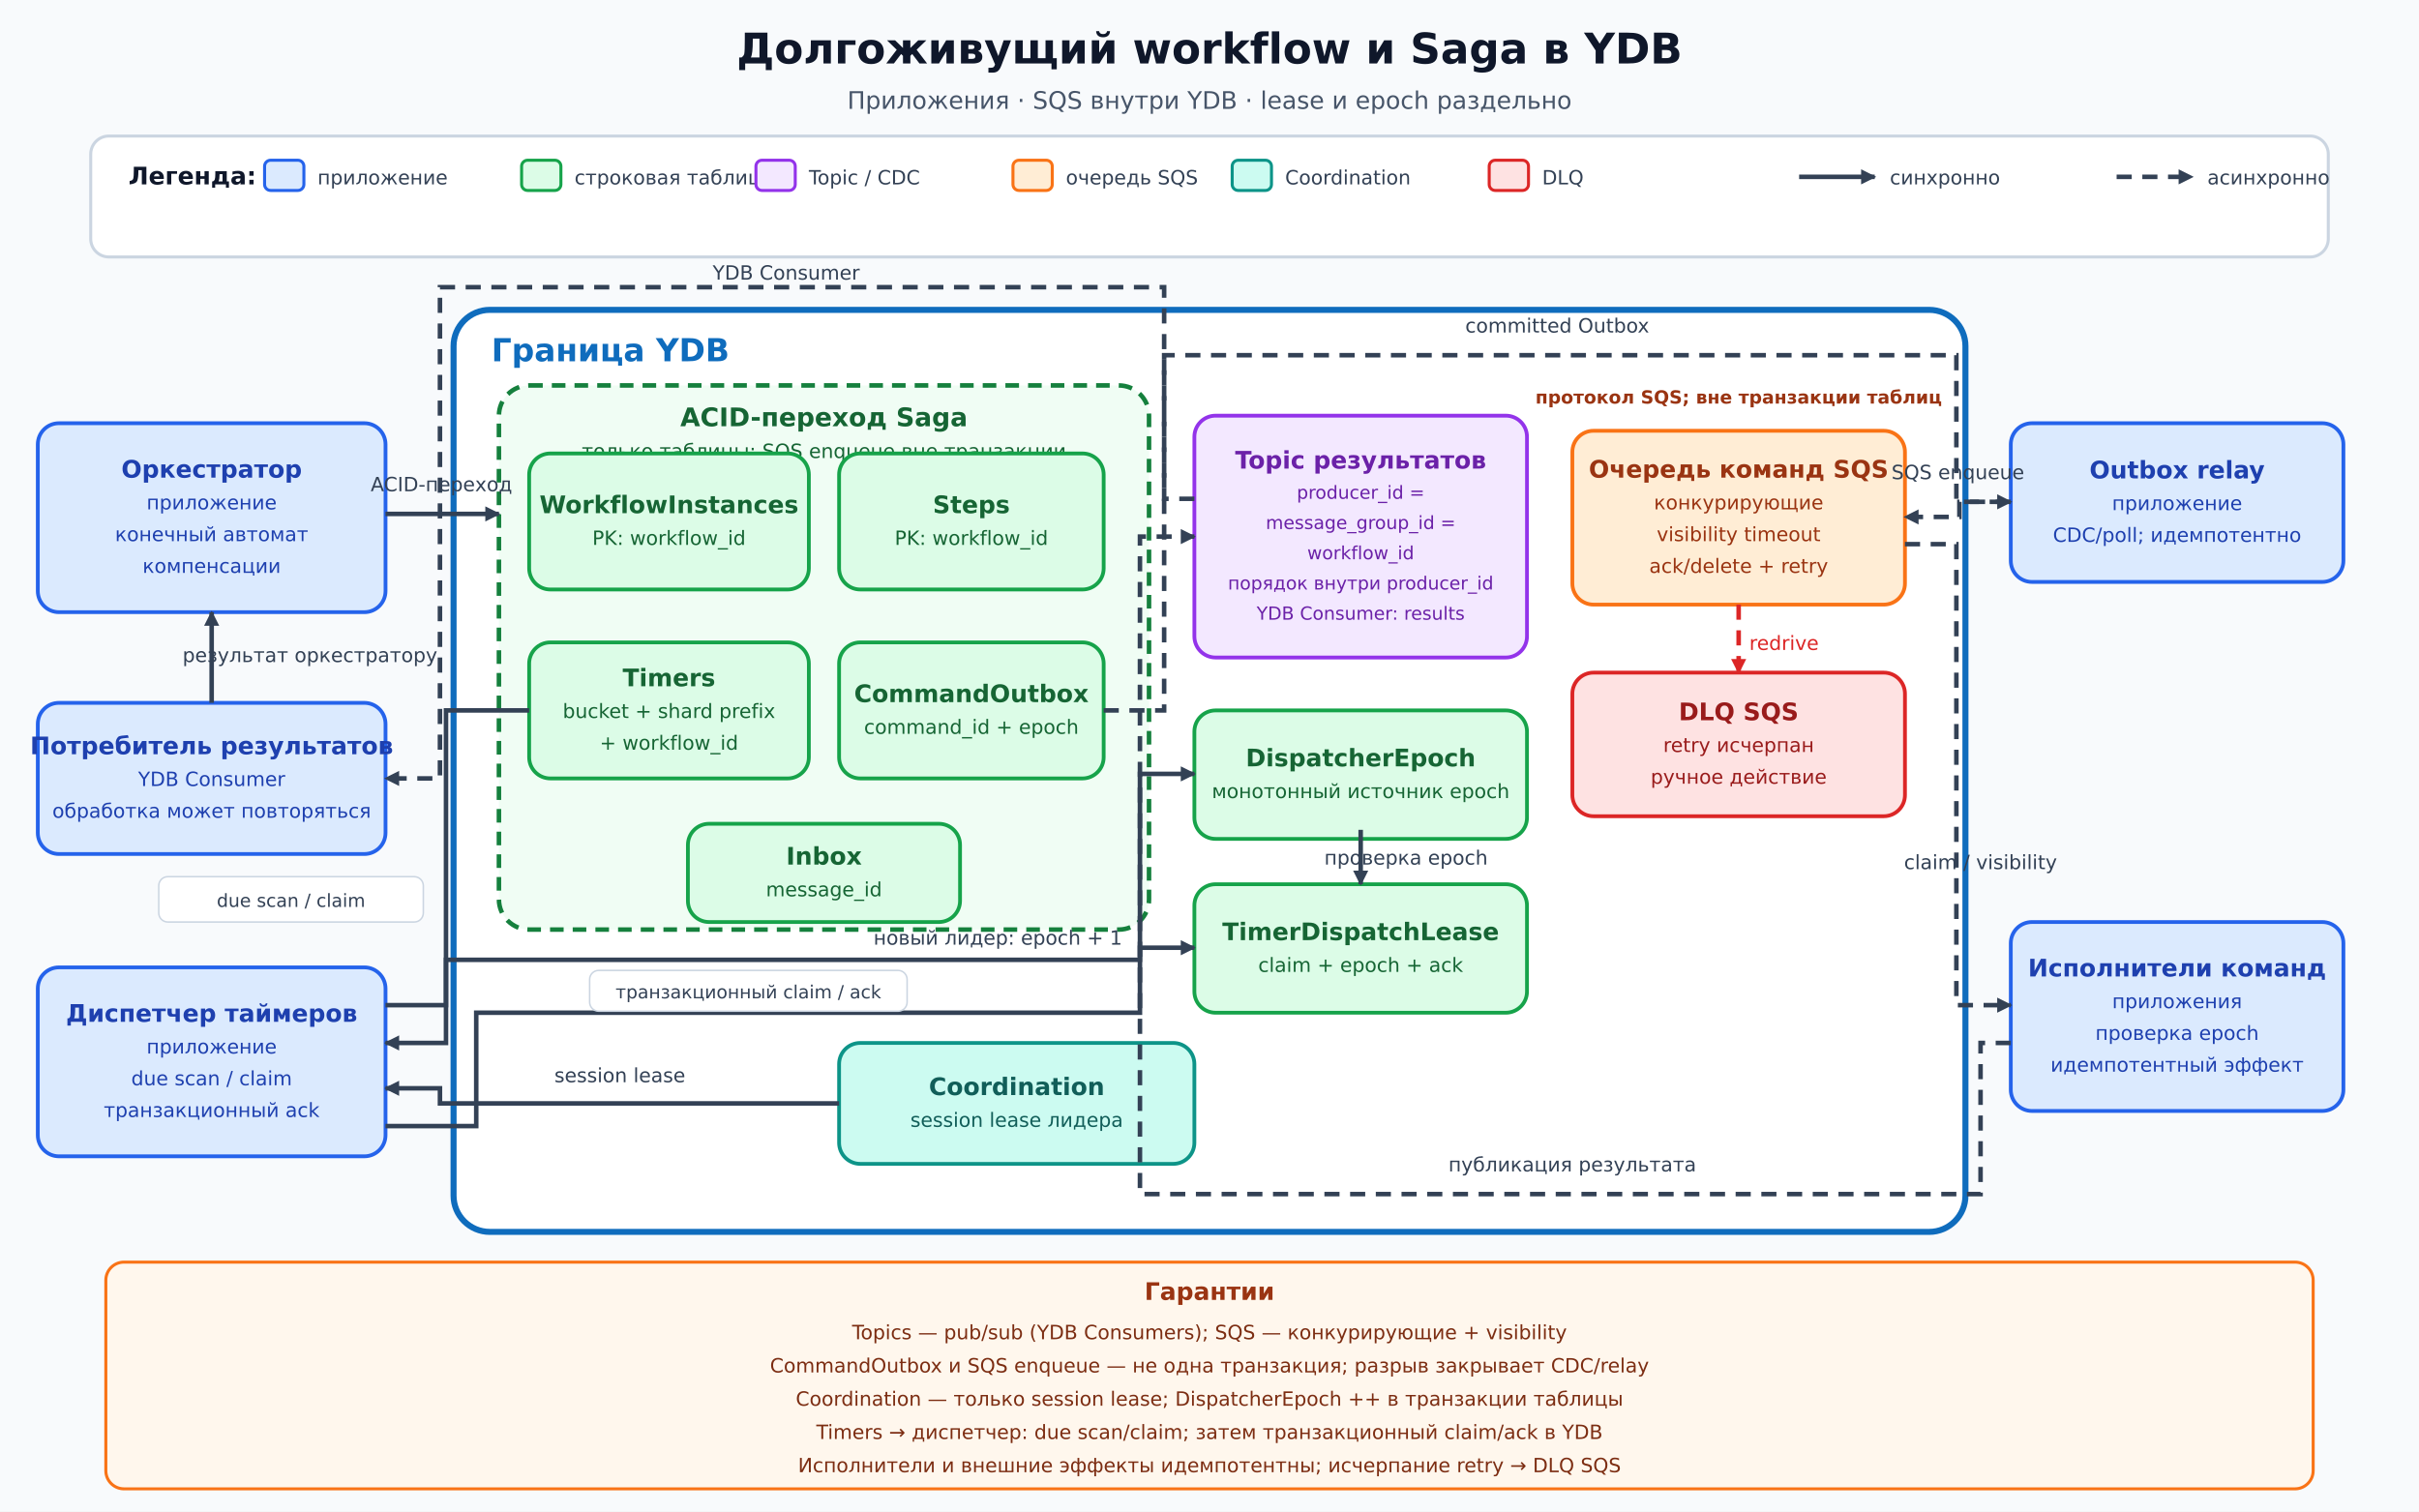
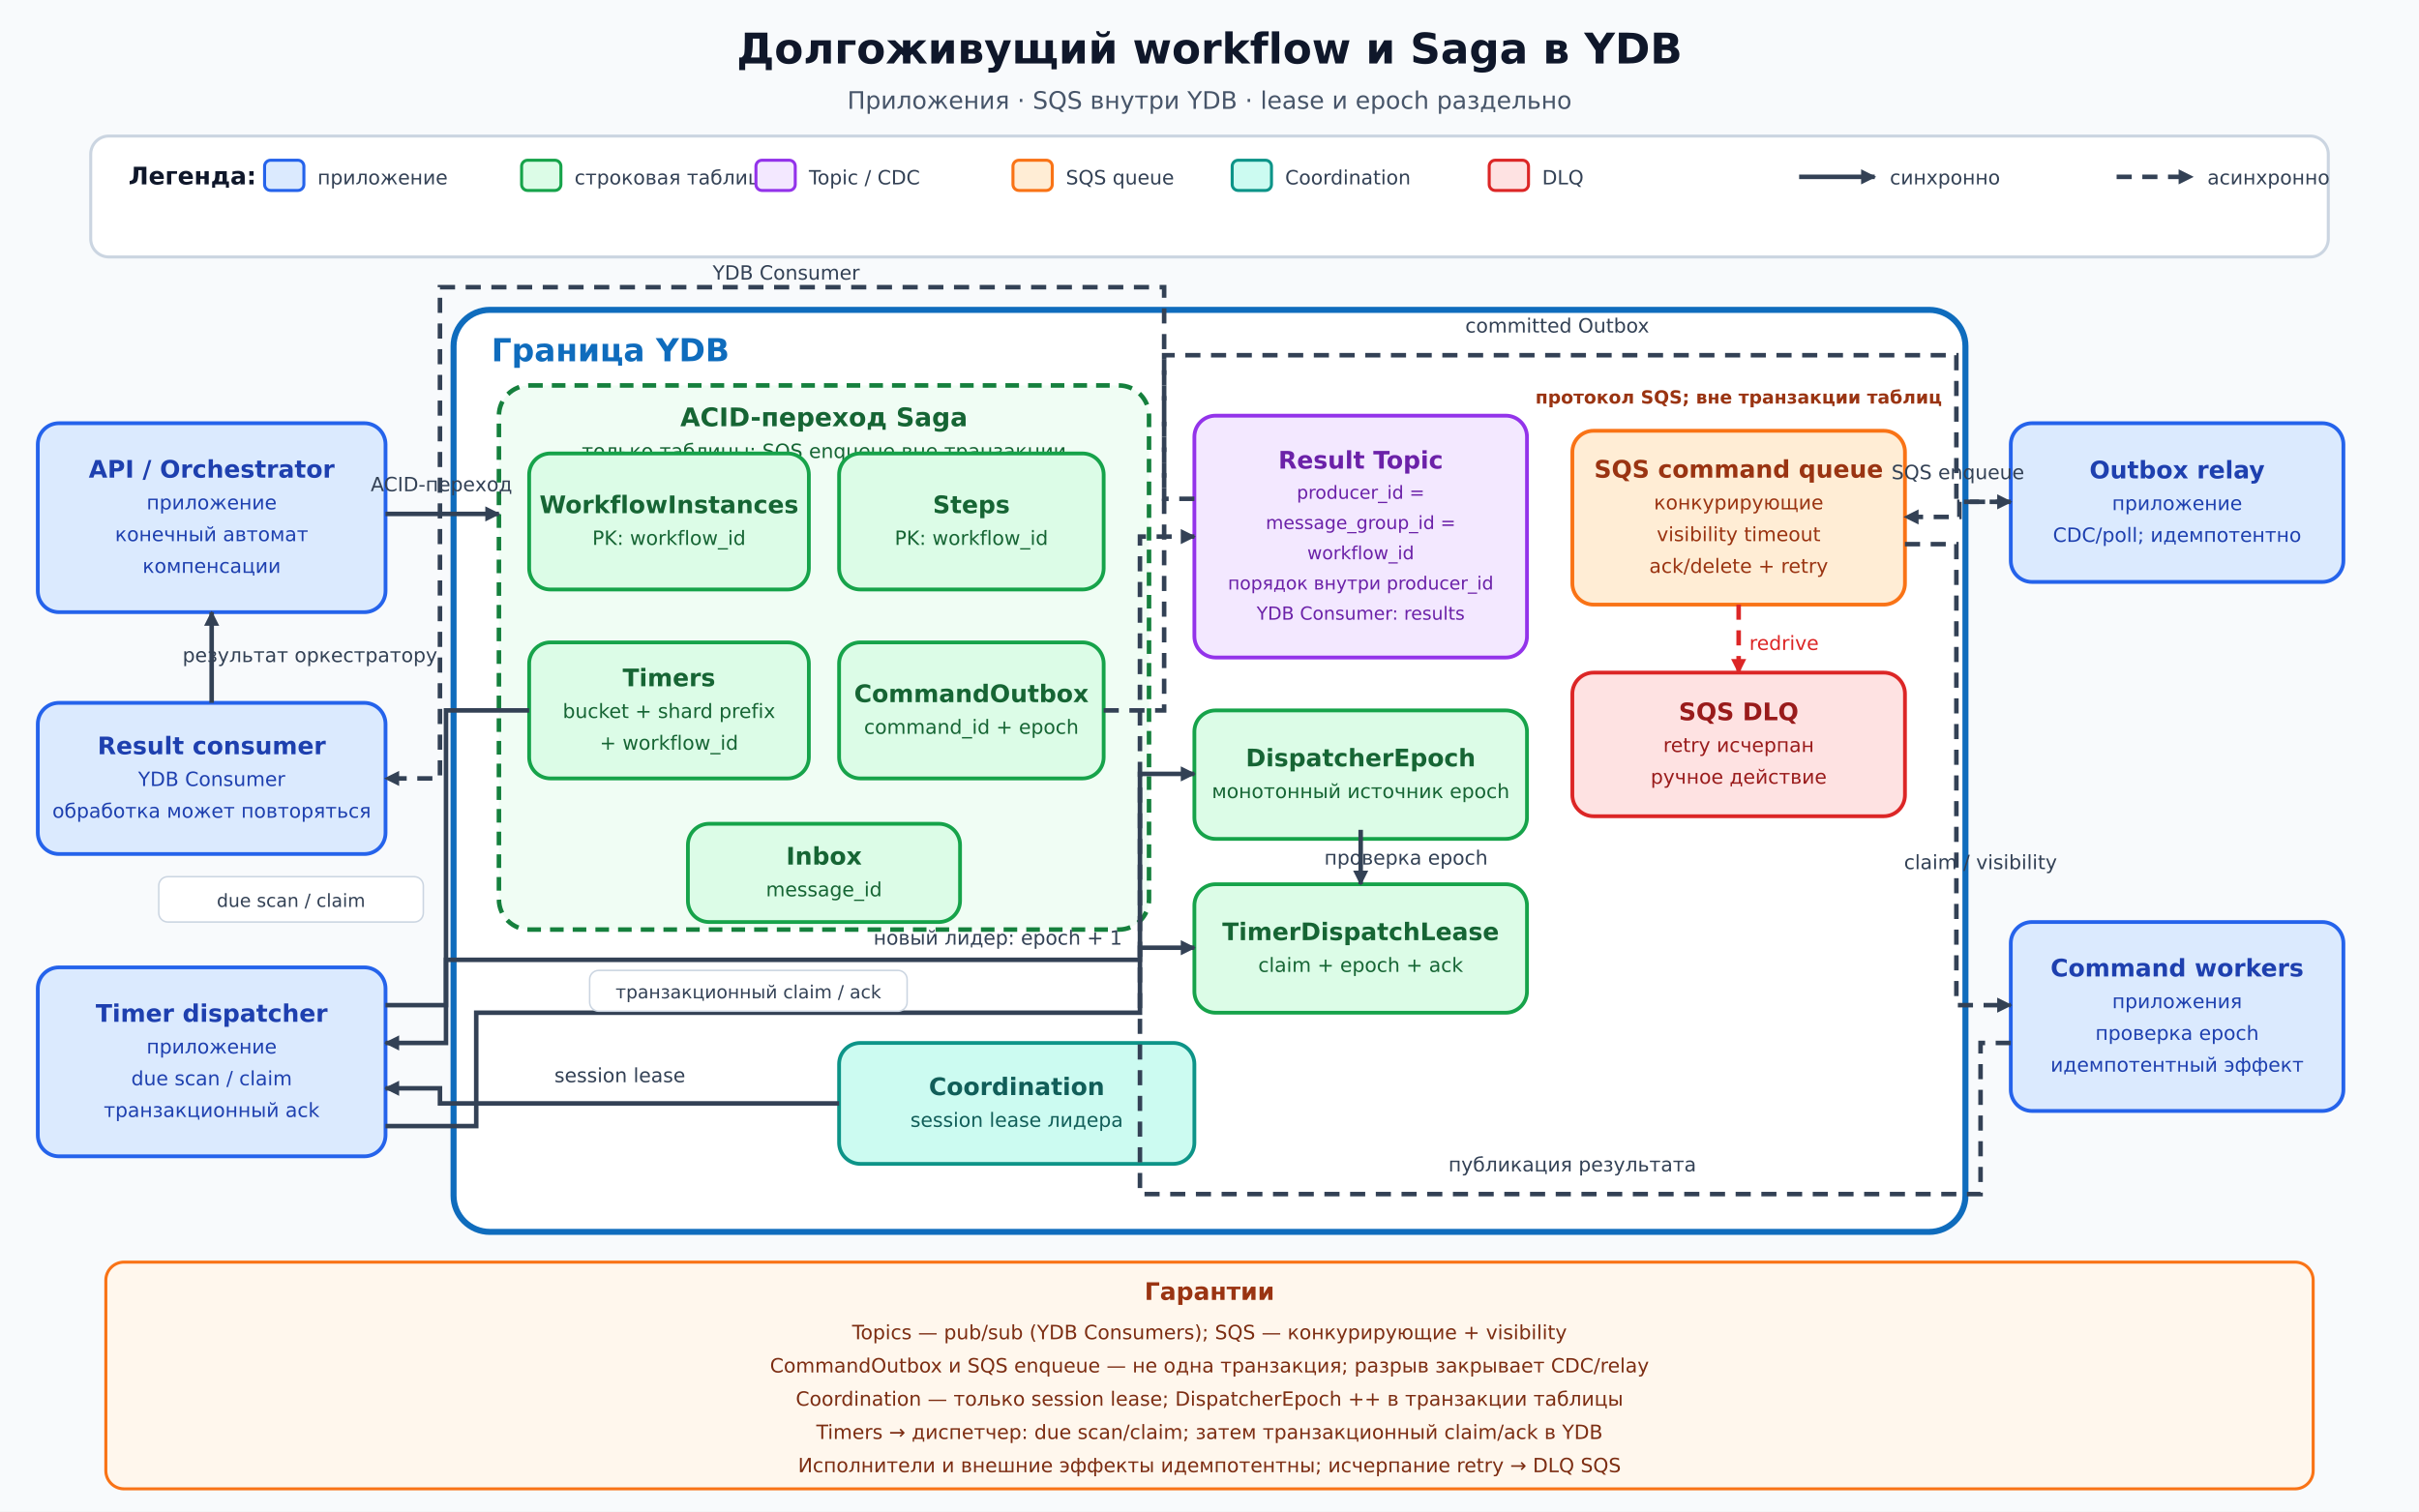
<svg xmlns="http://www.w3.org/2000/svg" version="1.1" viewBox="0 0 1600 1000" role="img" aria-labelledby="title desc">
  <defs>
    <marker id="arrow" viewBox="0 0 10 10" refX="9" refY="5" markerWidth="10" markerHeight="10" orient="auto" markerUnits="userSpaceOnUse">
      <path d="M0 0 L10 5 L0 10 z" fill="#334155" />
    </marker>
    <marker id="redArrow" viewBox="0 0 10 10" refX="9" refY="5" markerWidth="10" markerHeight="10" orient="auto" markerUnits="userSpaceOnUse">
      <path d="M0 0 L10 5 L0 10 z" fill="#dc2626" />
    </marker>
  </defs>
  <rect x="0" y="0" width="1600" height="1000" fill="#f8fafc" />
  <text x="800" y="42" text-anchor="middle" font-family="DejaVu Sans, Arial, sans-serif" font-size="28" font-weight="bold" fill="#0f172a">Долгоживущий workflow и Saga в YDB</text>
  <text x="800" y="72" text-anchor="middle" font-family="DejaVu Sans, Arial, sans-serif" font-size="16" fill="#475569">Приложения · SQS внутри YDB · lease и epoch раздельно</text>
  <rect x="60" y="90" width="1480" height="80" rx="12" fill="#ffffff" stroke="#cbd5e1" stroke-width="2" />
  <text x="85" y="122" text-anchor="start" font-family="DejaVu Sans, Arial, sans-serif" font-size="16" font-weight="bold" fill="#0f172a">Легенда:</text>
  <rect x="175" y="106" width="26" height="20" rx="4" fill="#dbeafe" stroke="#2563eb" stroke-width="2" />
  <text x="210" y="122" text-anchor="start" font-family="DejaVu Sans, Arial, sans-serif" font-size="13" fill="#334155">приложение</text>
  <rect x="345" y="106" width="26" height="20" rx="4" fill="#dcfce7" stroke="#16a34a" stroke-width="2" />
  <text x="380" y="122" text-anchor="start" font-family="DejaVu Sans, Arial, sans-serif" font-size="13" fill="#334155">строковая таблица</text>
  <rect x="500" y="106" width="26" height="20" rx="4" fill="#f3e8ff" stroke="#9333ea" stroke-width="2" />
  <text x="535" y="122" text-anchor="start" font-family="DejaVu Sans, Arial, sans-serif" font-size="13" fill="#334155">Topic / CDC</text>
  <rect x="670" y="106" width="26" height="20" rx="4" fill="#ffedd5" stroke="#f97316" stroke-width="2" />
-   <text x="705" y="122" text-anchor="start" font-family="DejaVu Sans, Arial, sans-serif" font-size="13" fill="#334155">очередь SQS</text>
+   <text x="705" y="122" text-anchor="start" font-family="DejaVu Sans, Arial, sans-serif" font-size="13" fill="#334155">SQS queue</text>
  <rect x="815" y="106" width="26" height="20" rx="4" fill="#ccfbf1" stroke="#0d9488" stroke-width="2" />
  <text x="850" y="122" text-anchor="start" font-family="DejaVu Sans, Arial, sans-serif" font-size="13" fill="#334155">Coordination</text>
  <rect x="985" y="106" width="26" height="20" rx="4" fill="#fee2e2" stroke="#dc2626" stroke-width="2" />
  <text x="1020" y="122" text-anchor="start" font-family="DejaVu Sans, Arial, sans-serif" font-size="13" fill="#334155">DLQ</text>
  <path d="M1190 117 L1240 117" fill="none" stroke="#334155" stroke-width="3" marker-end="url(#arrow)" />
  <text x="1250" y="122" text-anchor="start" font-family="DejaVu Sans, Arial, sans-serif" font-size="13" fill="#334155">синхронно</text>
  <path d="M1400 117 L1450 117" fill="none" stroke="#334155" stroke-width="3" stroke-dasharray="10 7" marker-end="url(#arrow)" />
  <text x="1460" y="122" text-anchor="start" font-family="DejaVu Sans, Arial, sans-serif" font-size="13" fill="#334155">асинхронно</text>
  <rect x="300" y="205" width="1000" height="610" rx="24" fill="#ffffff" stroke="#0f6cbd" stroke-width="4" />
  <text x="325" y="239" text-anchor="start" font-family="DejaVu Sans, Arial, sans-serif" font-size="21" font-weight="bold" fill="#0f6cbd">Граница YDB</text>
  <rect x="330" y="255" width="430" height="360" rx="20" fill="#f0fdf4" stroke="#15803d" stroke-width="3" stroke-dasharray="9 6" />
  <text x="545.0" y="282" text-anchor="middle" font-family="DejaVu Sans, Arial, sans-serif" font-size="17" font-weight="bold" fill="#166534">ACID-переход Saga</text>
  <text x="545.0" y="303" text-anchor="middle" font-family="DejaVu Sans, Arial, sans-serif" font-size="13" fill="#166534">только таблицы; SQS enqueue вне транзакции</text>
  <rect x="25" y="280" width="230" height="125" rx="14" fill="#dbeafe" stroke="#2563eb" stroke-width="2.5" />
-   <text x="140.0" y="316.0" text-anchor="middle" font-family="DejaVu Sans, Arial, sans-serif" font-size="16" font-weight="bold" fill="#1e40af">Оркестратор</text>
+   <text x="140.0" y="316.0" text-anchor="middle" font-family="DejaVu Sans, Arial, sans-serif" font-size="16" font-weight="bold" fill="#1e40af">API / Orchestrator</text>
  <text x="140.0" y="337.0" text-anchor="middle" font-family="DejaVu Sans, Arial, sans-serif" font-size="13" fill="#1e40af">приложение</text>
  <text x="140.0" y="358.0" text-anchor="middle" font-family="DejaVu Sans, Arial, sans-serif" font-size="13" fill="#1e40af">конечный автомат</text>
  <text x="140.0" y="379.0" text-anchor="middle" font-family="DejaVu Sans, Arial, sans-serif" font-size="13" fill="#1e40af">компенсации</text>
  <rect x="25" y="465" width="230" height="100" rx="14" fill="#dbeafe" stroke="#2563eb" stroke-width="2.5" />
-   <text x="140.0" y="499.0" text-anchor="middle" font-family="DejaVu Sans, Arial, sans-serif" font-size="16" font-weight="bold" fill="#1e40af">Потребитель результатов</text>
+   <text x="140.0" y="499.0" text-anchor="middle" font-family="DejaVu Sans, Arial, sans-serif" font-size="16" font-weight="bold" fill="#1e40af">Result consumer</text>
  <text x="140.0" y="520.0" text-anchor="middle" font-family="DejaVu Sans, Arial, sans-serif" font-size="13" fill="#1e40af">YDB Consumer</text>
  <text x="140.0" y="541.0" text-anchor="middle" font-family="DejaVu Sans, Arial, sans-serif" font-size="13" fill="#1e40af">обработка может повторяться</text>
  <rect x="25" y="640" width="230" height="125" rx="14" fill="#dbeafe" stroke="#2563eb" stroke-width="2.5" />
-   <text x="140.0" y="676.0" text-anchor="middle" font-family="DejaVu Sans, Arial, sans-serif" font-size="16" font-weight="bold" fill="#1e40af">Диспетчер таймеров</text>
+   <text x="140.0" y="676.0" text-anchor="middle" font-family="DejaVu Sans, Arial, sans-serif" font-size="16" font-weight="bold" fill="#1e40af">Timer dispatcher</text>
  <text x="140.0" y="697.0" text-anchor="middle" font-family="DejaVu Sans, Arial, sans-serif" font-size="13" fill="#1e40af">приложение</text>
  <text x="140.0" y="718.0" text-anchor="middle" font-family="DejaVu Sans, Arial, sans-serif" font-size="13" fill="#1e40af">due scan / claim</text>
  <text x="140.0" y="739.0" text-anchor="middle" font-family="DejaVu Sans, Arial, sans-serif" font-size="13" fill="#1e40af">транзакционный ack</text>
  <rect x="350" y="300" width="185" height="90" rx="14" fill="#dcfce7" stroke="#16a34a" stroke-width="2.5" />
  <text x="442.5" y="339.5" text-anchor="middle" font-family="DejaVu Sans, Arial, sans-serif" font-size="16" font-weight="bold" fill="#166534">WorkflowInstances</text>
  <text x="442.5" y="360.5" text-anchor="middle" font-family="DejaVu Sans, Arial, sans-serif" font-size="13" fill="#166534">PK: workflow_id</text>
  <rect x="555" y="300" width="175" height="90" rx="14" fill="#dcfce7" stroke="#16a34a" stroke-width="2.5" />
  <text x="642.5" y="339.5" text-anchor="middle" font-family="DejaVu Sans, Arial, sans-serif" font-size="16" font-weight="bold" fill="#166534">Steps</text>
  <text x="642.5" y="360.5" text-anchor="middle" font-family="DejaVu Sans, Arial, sans-serif" font-size="13" fill="#166534">PK: workflow_id</text>
  <rect x="350" y="425" width="185" height="90" rx="14" fill="#dcfce7" stroke="#16a34a" stroke-width="2.5" />
  <text x="442.5" y="454.0" text-anchor="middle" font-family="DejaVu Sans, Arial, sans-serif" font-size="16" font-weight="bold" fill="#166534">Timers</text>
  <text x="442.5" y="475.0" text-anchor="middle" font-family="DejaVu Sans, Arial, sans-serif" font-size="13" fill="#166534">bucket + shard prefix</text>
  <text x="442.5" y="496.0" text-anchor="middle" font-family="DejaVu Sans, Arial, sans-serif" font-size="13" fill="#166534">+ workflow_id</text>
  <rect x="555" y="425" width="175" height="90" rx="14" fill="#dcfce7" stroke="#16a34a" stroke-width="2.5" />
  <text x="642.5" y="464.5" text-anchor="middle" font-family="DejaVu Sans, Arial, sans-serif" font-size="16" font-weight="bold" fill="#166534">CommandOutbox</text>
  <text x="642.5" y="485.5" text-anchor="middle" font-family="DejaVu Sans, Arial, sans-serif" font-size="13" fill="#166534">command_id + epoch</text>
  <rect x="455" y="545" width="180" height="65" rx="14" fill="#dcfce7" stroke="#16a34a" stroke-width="2.5" />
  <text x="545.0" y="572.0" text-anchor="middle" font-family="DejaVu Sans, Arial, sans-serif" font-size="16" font-weight="bold" fill="#166534">Inbox</text>
  <text x="545.0" y="593.0" text-anchor="middle" font-family="DejaVu Sans, Arial, sans-serif" font-size="13" fill="#166534">message_id</text>
  <rect x="790" y="275" width="220" height="160" rx="14" fill="#f3e8ff" stroke="#9333ea" stroke-width="2.5" />
-   <text x="900.0" y="310.0" text-anchor="middle" font-family="DejaVu Sans, Arial, sans-serif" font-size="16" font-weight="bold" fill="#6b21a8">Topic результатов</text>
+   <text x="900.0" y="310.0" text-anchor="middle" font-family="DejaVu Sans, Arial, sans-serif" font-size="16" font-weight="bold" fill="#6b21a8">Result Topic</text>
  <text x="900.0" y="330.0" text-anchor="middle" font-family="DejaVu Sans, Arial, sans-serif" font-size="12" fill="#6b21a8">producer_id =</text>
  <text x="900.0" y="350.0" text-anchor="middle" font-family="DejaVu Sans, Arial, sans-serif" font-size="12" fill="#6b21a8">message_group_id =</text>
  <text x="900.0" y="370.0" text-anchor="middle" font-family="DejaVu Sans, Arial, sans-serif" font-size="12" fill="#6b21a8">workflow_id</text>
  <text x="900.0" y="390.0" text-anchor="middle" font-family="DejaVu Sans, Arial, sans-serif" font-size="12" fill="#6b21a8">порядок внутри producer_id</text>
  <text x="900.0" y="410.0" text-anchor="middle" font-family="DejaVu Sans, Arial, sans-serif" font-size="12" fill="#6b21a8">YDB Consumer: results</text>
  <rect x="790" y="470" width="220" height="85" rx="14" fill="#dcfce7" stroke="#16a34a" stroke-width="2.5" />
  <text x="900.0" y="507.0" text-anchor="middle" font-family="DejaVu Sans, Arial, sans-serif" font-size="16" font-weight="bold" fill="#166534">DispatcherEpoch</text>
  <text x="900.0" y="528.0" text-anchor="middle" font-family="DejaVu Sans, Arial, sans-serif" font-size="13" fill="#166534">монотонный источник epoch</text>
  <rect x="790" y="585" width="220" height="85" rx="14" fill="#dcfce7" stroke="#16a34a" stroke-width="2.5" />
  <text x="900.0" y="622.0" text-anchor="middle" font-family="DejaVu Sans, Arial, sans-serif" font-size="16" font-weight="bold" fill="#166534">TimerDispatchLease</text>
  <text x="900.0" y="643.0" text-anchor="middle" font-family="DejaVu Sans, Arial, sans-serif" font-size="13" fill="#166534">claim + epoch + ack</text>
  <rect x="555" y="690" width="235" height="80" rx="14" fill="#ccfbf1" stroke="#0d9488" stroke-width="2.5" />
  <text x="672.5" y="724.5" text-anchor="middle" font-family="DejaVu Sans, Arial, sans-serif" font-size="16" font-weight="bold" fill="#115e59">Coordination</text>
  <text x="672.5" y="745.5" text-anchor="middle" font-family="DejaVu Sans, Arial, sans-serif" font-size="13" fill="#115e59">session lease лидера</text>
  <rect x="1040" y="285" width="220" height="115" rx="14" fill="#ffedd5" stroke="#f97316" stroke-width="2.5" />
-   <text x="1150.0" y="316.0" text-anchor="middle" font-family="DejaVu Sans, Arial, sans-serif" font-size="16" font-weight="bold" fill="#9a3412">Очередь команд SQS</text>
+   <text x="1150.0" y="316.0" text-anchor="middle" font-family="DejaVu Sans, Arial, sans-serif" font-size="16" font-weight="bold" fill="#9a3412">SQS command queue</text>
  <text x="1150.0" y="337.0" text-anchor="middle" font-family="DejaVu Sans, Arial, sans-serif" font-size="13" fill="#9a3412">конкурирующие</text>
  <text x="1150.0" y="358.0" text-anchor="middle" font-family="DejaVu Sans, Arial, sans-serif" font-size="13" fill="#9a3412">visibility timeout</text>
  <text x="1150.0" y="379.0" text-anchor="middle" font-family="DejaVu Sans, Arial, sans-serif" font-size="13" fill="#9a3412">ack/delete + retry</text>
  <rect x="1040" y="445" width="220" height="95" rx="14" fill="#fee2e2" stroke="#dc2626" stroke-width="2.5" />
-   <text x="1150.0" y="476.5" text-anchor="middle" font-family="DejaVu Sans, Arial, sans-serif" font-size="16" font-weight="bold" fill="#991b1b">DLQ SQS</text>
+   <text x="1150.0" y="476.5" text-anchor="middle" font-family="DejaVu Sans, Arial, sans-serif" font-size="16" font-weight="bold" fill="#991b1b">SQS DLQ</text>
  <text x="1150.0" y="497.5" text-anchor="middle" font-family="DejaVu Sans, Arial, sans-serif" font-size="13" fill="#991b1b">retry исчерпан</text>
  <text x="1150.0" y="518.5" text-anchor="middle" font-family="DejaVu Sans, Arial, sans-serif" font-size="13" fill="#991b1b">ручное действие</text>
  <text x="1150" y="267" text-anchor="middle" font-family="DejaVu Sans, Arial, sans-serif" font-size="12" font-weight="bold" fill="#9a3412">протокол SQS; вне транзакции таблиц</text>
  <rect x="1330" y="280" width="220" height="105" rx="14" fill="#dbeafe" stroke="#2563eb" stroke-width="2.5" />
  <text x="1440.0" y="316.5" text-anchor="middle" font-family="DejaVu Sans, Arial, sans-serif" font-size="16" font-weight="bold" fill="#1e40af">Outbox relay</text>
  <text x="1440.0" y="337.5" text-anchor="middle" font-family="DejaVu Sans, Arial, sans-serif" font-size="13" fill="#1e40af">приложение</text>
  <text x="1440.0" y="358.5" text-anchor="middle" font-family="DejaVu Sans, Arial, sans-serif" font-size="13" fill="#1e40af">CDC/poll; идемпотентно</text>
  <rect x="1330" y="610" width="220" height="125" rx="14" fill="#dbeafe" stroke="#2563eb" stroke-width="2.5" />
-   <text x="1440.0" y="646.0" text-anchor="middle" font-family="DejaVu Sans, Arial, sans-serif" font-size="16" font-weight="bold" fill="#1e40af">Исполнители команд</text>
+   <text x="1440.0" y="646.0" text-anchor="middle" font-family="DejaVu Sans, Arial, sans-serif" font-size="16" font-weight="bold" fill="#1e40af">Command workers</text>
  <text x="1440.0" y="667.0" text-anchor="middle" font-family="DejaVu Sans, Arial, sans-serif" font-size="13" fill="#1e40af">приложения</text>
  <text x="1440.0" y="688.0" text-anchor="middle" font-family="DejaVu Sans, Arial, sans-serif" font-size="13" fill="#1e40af">проверка epoch</text>
  <text x="1440.0" y="709.0" text-anchor="middle" font-family="DejaVu Sans, Arial, sans-serif" font-size="13" fill="#1e40af">идемпотентный эффект</text>
  <path d="M 255 340 L 330 340" fill="none" stroke="#334155" stroke-width="3" marker-end="url(#arrow)" />
  <text x="292" y="325" text-anchor="middle" font-family="DejaVu Sans, Arial, sans-serif" font-size="13" fill="#334155">ACID-переход</text>
  <path d="M730 470 L770 470 L770 235 L1294 235 L1294 332 L1330 332" fill="none" stroke="#334155" stroke-width="3" stroke-dasharray="10 7" marker-end="url(#arrow)" />
  <text x="1030" y="220" text-anchor="middle" font-family="DejaVu Sans, Arial, sans-serif" font-size="13" fill="#334155">committed Outbox</text>
  <path d="M1330 332 L1296 332 L1296 342 L1260 342" fill="none" stroke="#334155" stroke-width="3" stroke-dasharray="10 7" marker-end="url(#arrow)" />
  <text x="1295" y="317" text-anchor="middle" font-family="DejaVu Sans, Arial, sans-serif" font-size="13" fill="#334155">SQS enqueue</text>
  <path d="M1260 360 L1294 360 L1294 665 L1330 665" fill="none" stroke="#334155" stroke-width="3" stroke-dasharray="10 7" marker-end="url(#arrow)" />
  <text x="1310" y="575" text-anchor="middle" font-family="DejaVu Sans, Arial, sans-serif" font-size="13" fill="#334155">claim / visibility</text>
  <path d="M1330 690 L1310 690 L1310 790 L754 790 L754 355 L790 355" fill="none" stroke="#334155" stroke-width="3" stroke-dasharray="10 7" marker-end="url(#arrow)" />
  <text x="1040" y="775" text-anchor="middle" font-family="DejaVu Sans, Arial, sans-serif" font-size="13" fill="#334155">публикация результата</text>
  <path d="M790 330 L770 330 L770 190 L291 190 L291 515 L255 515" fill="none" stroke="#334155" stroke-width="3" stroke-dasharray="10 7" marker-end="url(#arrow)" />
  <text x="520" y="185" text-anchor="middle" font-family="DejaVu Sans, Arial, sans-serif" font-size="13" fill="#334155">YDB Consumer</text>
  <path d="M 140 465 L 140 405" fill="none" stroke="#334155" stroke-width="3" marker-end="url(#arrow)" />
  <text x="205" y="438" text-anchor="middle" font-family="DejaVu Sans, Arial, sans-serif" font-size="13" fill="#334155">результат оркестратору</text>
  <path d="M 350 470 L 295 470 L 295 690 L 255 690" fill="none" stroke="#334155" stroke-width="3" marker-end="url(#arrow)" />
  <rect x="105" y="580" width="175" height="30" rx="6" fill="#ffffff" stroke="#cbd5e1" stroke-width="1" />
  <text x="192.5" y="600.0" text-anchor="middle" font-family="DejaVu Sans, Arial, sans-serif" font-size="12" fill="#334155">due scan / claim</text>
  <path d="M255 745 L315 745 L315 670 L754 670 L754 627 L790 627" fill="none" stroke="#334155" stroke-width="3" marker-end="url(#arrow)" />
  <rect x="390" y="642" width="210" height="27" rx="6" fill="#ffffff" stroke="#cbd5e1" stroke-width="1" />
  <text x="495.0" y="660.5" text-anchor="middle" font-family="DejaVu Sans, Arial, sans-serif" font-size="12" fill="#334155">транзакционный claim / ack</text>
  <path d="M555 730 L291 730 L291 720 L255 720" fill="none" stroke="#334155" stroke-width="3" marker-end="url(#arrow)" />
  <text x="410" y="716" text-anchor="middle" font-family="DejaVu Sans, Arial, sans-serif" font-size="13" fill="#334155">session lease</text>
  <path d="M255 665 L295 665 L295 635 L754 635 L754 512 L790 512" fill="none" stroke="#334155" stroke-width="3" marker-end="url(#arrow)" />
  <text x="660" y="625" text-anchor="middle" font-family="DejaVu Sans, Arial, sans-serif" font-size="13" fill="#334155">новый лидер: epoch + 1</text>
  <path d="M900 549 L900 585" fill="none" stroke="#334155" stroke-width="3" marker-end="url(#arrow)" />
  <text x="930" y="572" text-anchor="middle" font-family="DejaVu Sans, Arial, sans-serif" font-size="13" fill="#334155">проверка epoch</text>
  <path d="M 1150 400 L 1150 445" fill="none" stroke="#dc2626" stroke-width="3" stroke-dasharray="10 7" marker-end="url(#redArrow)" />
  <text x="1180" y="430" text-anchor="middle" font-family="DejaVu Sans, Arial, sans-serif" font-size="13" fill="#dc2626">redrive</text>
  <rect x="70" y="835" width="1460" height="150" rx="12" fill="#fff7ed" stroke="#f97316" stroke-width="2" />
  <text x="800" y="860" text-anchor="middle" font-family="DejaVu Sans, Arial, sans-serif" font-size="16" font-weight="bold" fill="#9a3412">Гарантии</text>
  <text x="800" y="886" text-anchor="middle" font-family="DejaVu Sans, Arial, sans-serif" font-size="13" fill="#7c2d12">Topics — pub/sub (YDB Consumers); SQS — конкурирующие + visibility</text>
  <text x="800" y="908" text-anchor="middle" font-family="DejaVu Sans, Arial, sans-serif" font-size="13" fill="#7c2d12">CommandOutbox и SQS enqueue — не одна транзакция; разрыв закрывает CDC/relay</text>
  <text x="800" y="930" text-anchor="middle" font-family="DejaVu Sans, Arial, sans-serif" font-size="13" fill="#7c2d12">Coordination — только session lease; DispatcherEpoch ++ в транзакции таблицы</text>
  <text x="800" y="952" text-anchor="middle" font-family="DejaVu Sans, Arial, sans-serif" font-size="13" fill="#7c2d12">Timers → диспетчер: due scan/claim; затем транзакционный claim/ack в YDB</text>
  <text x="800" y="974" text-anchor="middle" font-family="DejaVu Sans, Arial, sans-serif" font-size="13" fill="#7c2d12">Исполнители и внешние эффекты идемпотентны; исчерпание retry → DLQ SQS</text>
</svg>
